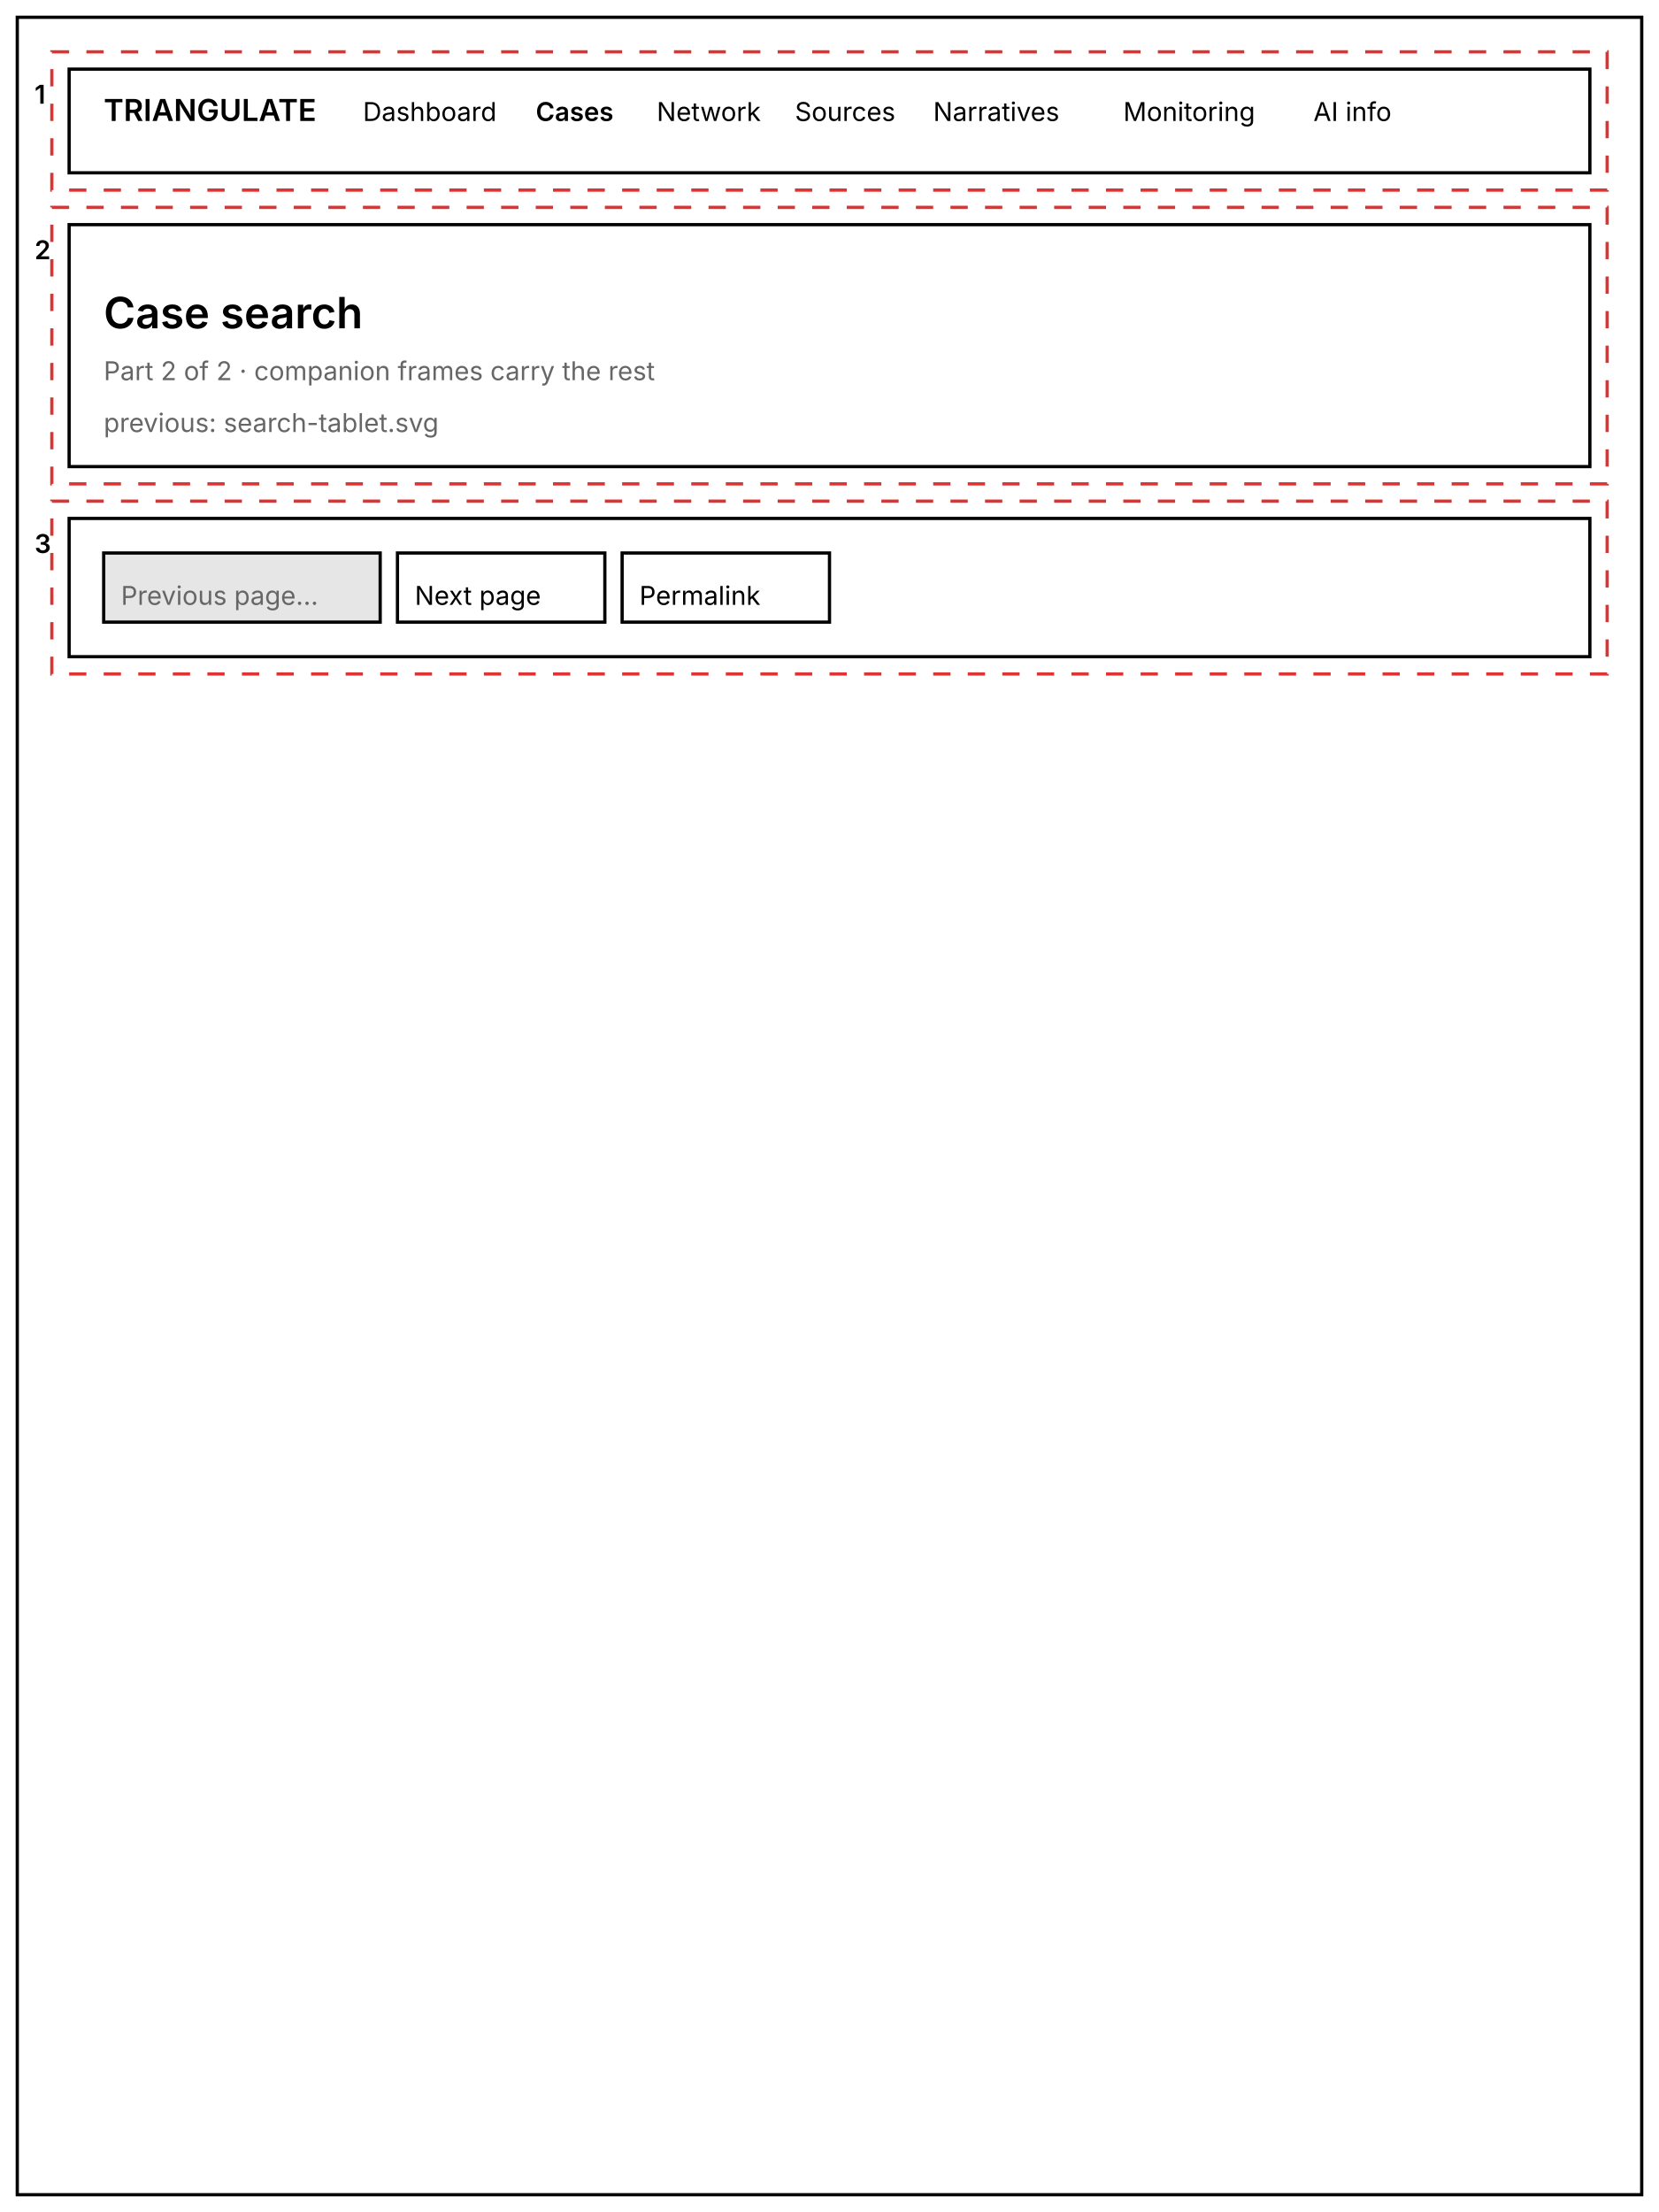
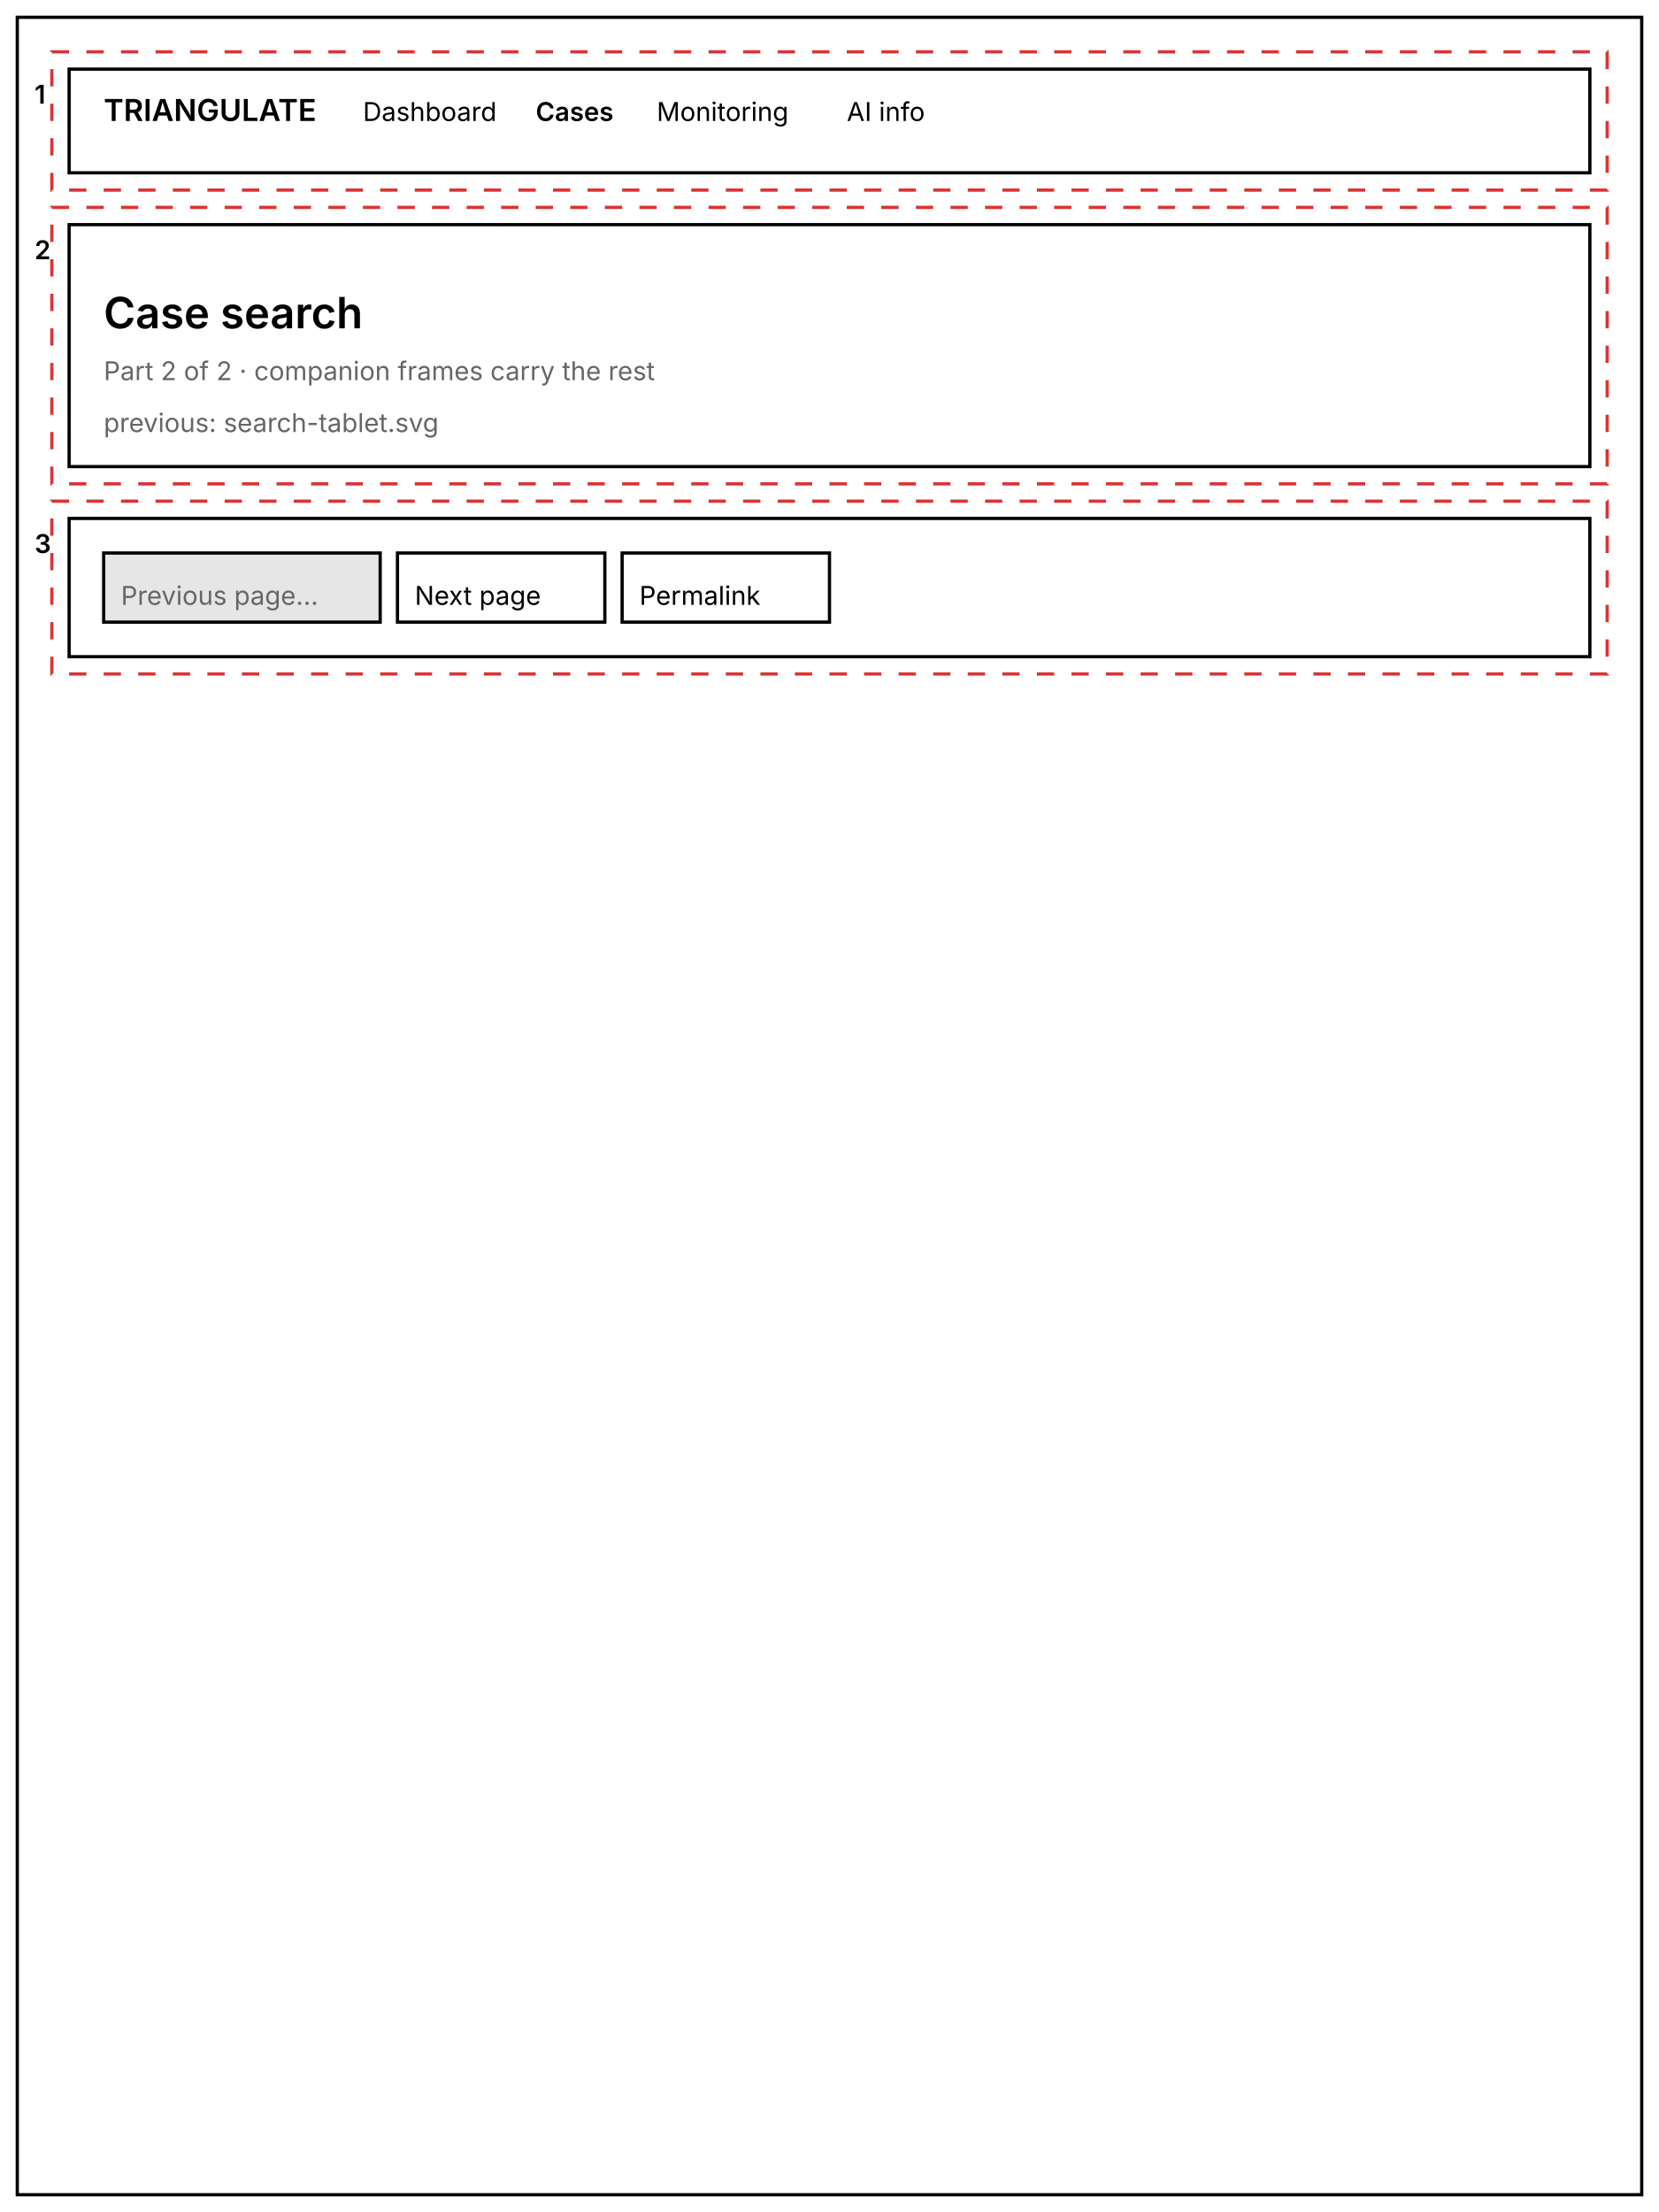
<svg xmlns="http://www.w3.org/2000/svg" width="768" height="1024" viewBox="0 0 768 1024" role="img" aria-labelledby="wf-title wf-desc">
  <g id="ui" font-family="-apple-system, system-ui, sans-serif">
    <rect x="0" y="0" width="768" height="1024" fill="#fff" />
    <rect x="8" y="8" width="752" height="1008" fill="#fff" stroke="#000" stroke-width="1.5" />
    <rect x="32" y="32" width="704" height="48" fill="#fff" stroke="#000" stroke-width="1.5" />
    <text x="48" y="56" font-size="14" fill="#000" font-weight="600">TRIANGULATE</text>
    <text x="168" y="56" font-size="12" fill="#000">Dashboard</text>
    <text x="248" y="56" font-size="12" fill="#000" font-weight="600">Cases</text>
-     <text x="304" y="56" font-size="12" fill="#000">Network</text>
-     <text x="368" y="56" font-size="12" fill="#000">Sources</text>
-     <text x="432" y="56" font-size="12" fill="#000">Narratives</text>
-     <text x="520" y="56" font-size="12" fill="#000">Monitoring</text>
-     <text x="608" y="56" font-size="12" fill="#000">AI info</text>
+     <text x="304" y="56" font-size="12" fill="#000">Monitoring</text>
+     <text x="392" y="56" font-size="12" fill="#000">AI info</text>
    <rect x="32" y="104" width="704" height="112" fill="#fff" stroke="#000" stroke-width="1.5" />
    <text x="48" y="152" font-size="20" fill="#000" font-weight="600">Case search</text>
    <text x="48" y="176" font-size="12" fill="#666">Part 2 of 2 · companion frames carry the rest</text>
    <text x="48" y="200" font-size="12" fill="#666">previous: search-tablet.svg</text>
    <g data-pane="p3">
      <rect x="32" y="240" width="704" height="64" fill="#fff" stroke="#000" stroke-width="1.5" />
      <rect x="48" y="256" width="128" height="32" fill="#e6e6e6" stroke="#000" stroke-width="1.5" />
      <text x="56" y="280" font-size="12" fill="#666">Previous page…</text>
      <rect x="184" y="256" width="96" height="32" fill="#fff" stroke="#000" stroke-width="1.5" />
      <text x="192" y="280" font-size="12" fill="#000">Next page</text>
      <rect x="288" y="256" width="96" height="32" fill="#fff" stroke="#000" stroke-width="1.5" />
      <text x="296" y="280" font-size="12" fill="#000">Permalink</text>
    </g>
  </g>
  <g id="annotations" font-family="-apple-system, system-ui, sans-serif">
    <rect data-region="1" x="24" y="24" width="720" height="64" fill="none" stroke="#d33" stroke-width="1.5" stroke-dasharray="8 8" />
    <rect data-region="2" x="24" y="96" width="720" height="128" fill="none" stroke="#d33" stroke-width="1.5" stroke-dasharray="8 8" />
    <rect data-region="3" x="24" y="232" width="720" height="80" fill="none" stroke="#d33" stroke-width="1.5" stroke-dasharray="8 8" />
    <text x="16" y="48" font-size="12" font-weight="600" fill="#000">1</text>
    <text x="16" y="120" font-size="12" font-weight="600" fill="#000">2</text>
    <text x="16" y="256" font-size="12" font-weight="600" fill="#000">3</text>
  </g>
</svg>
